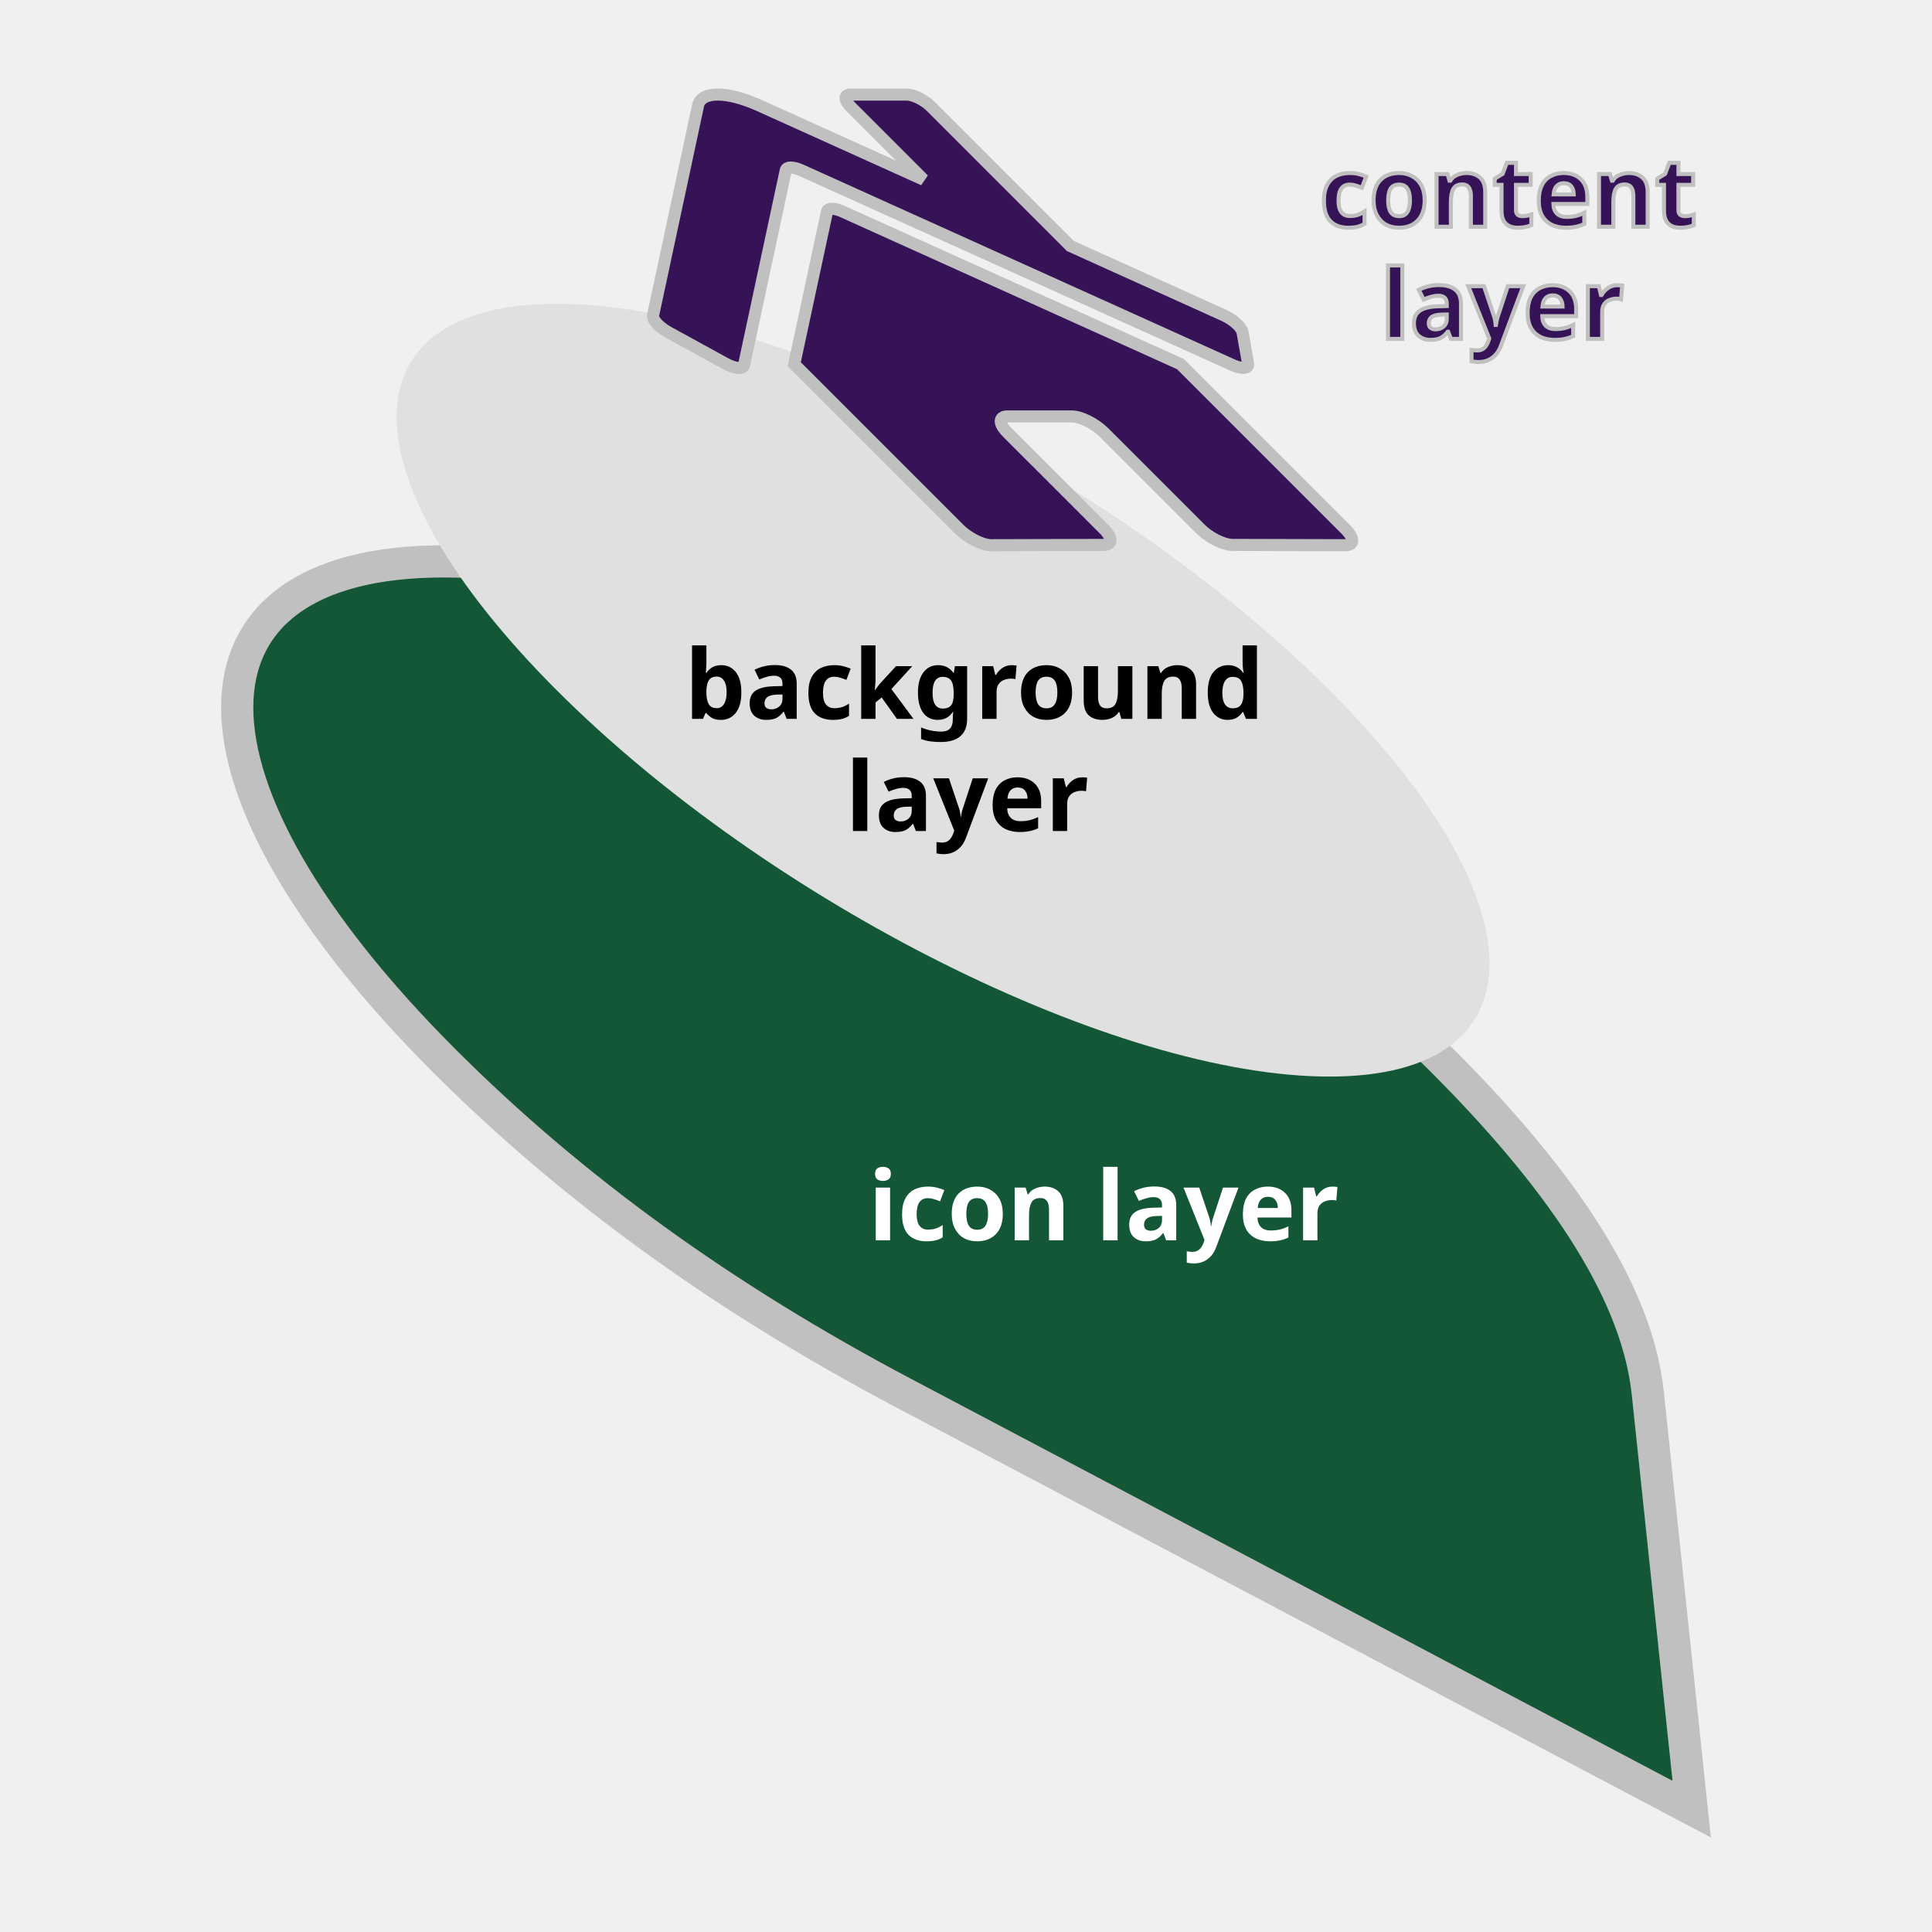
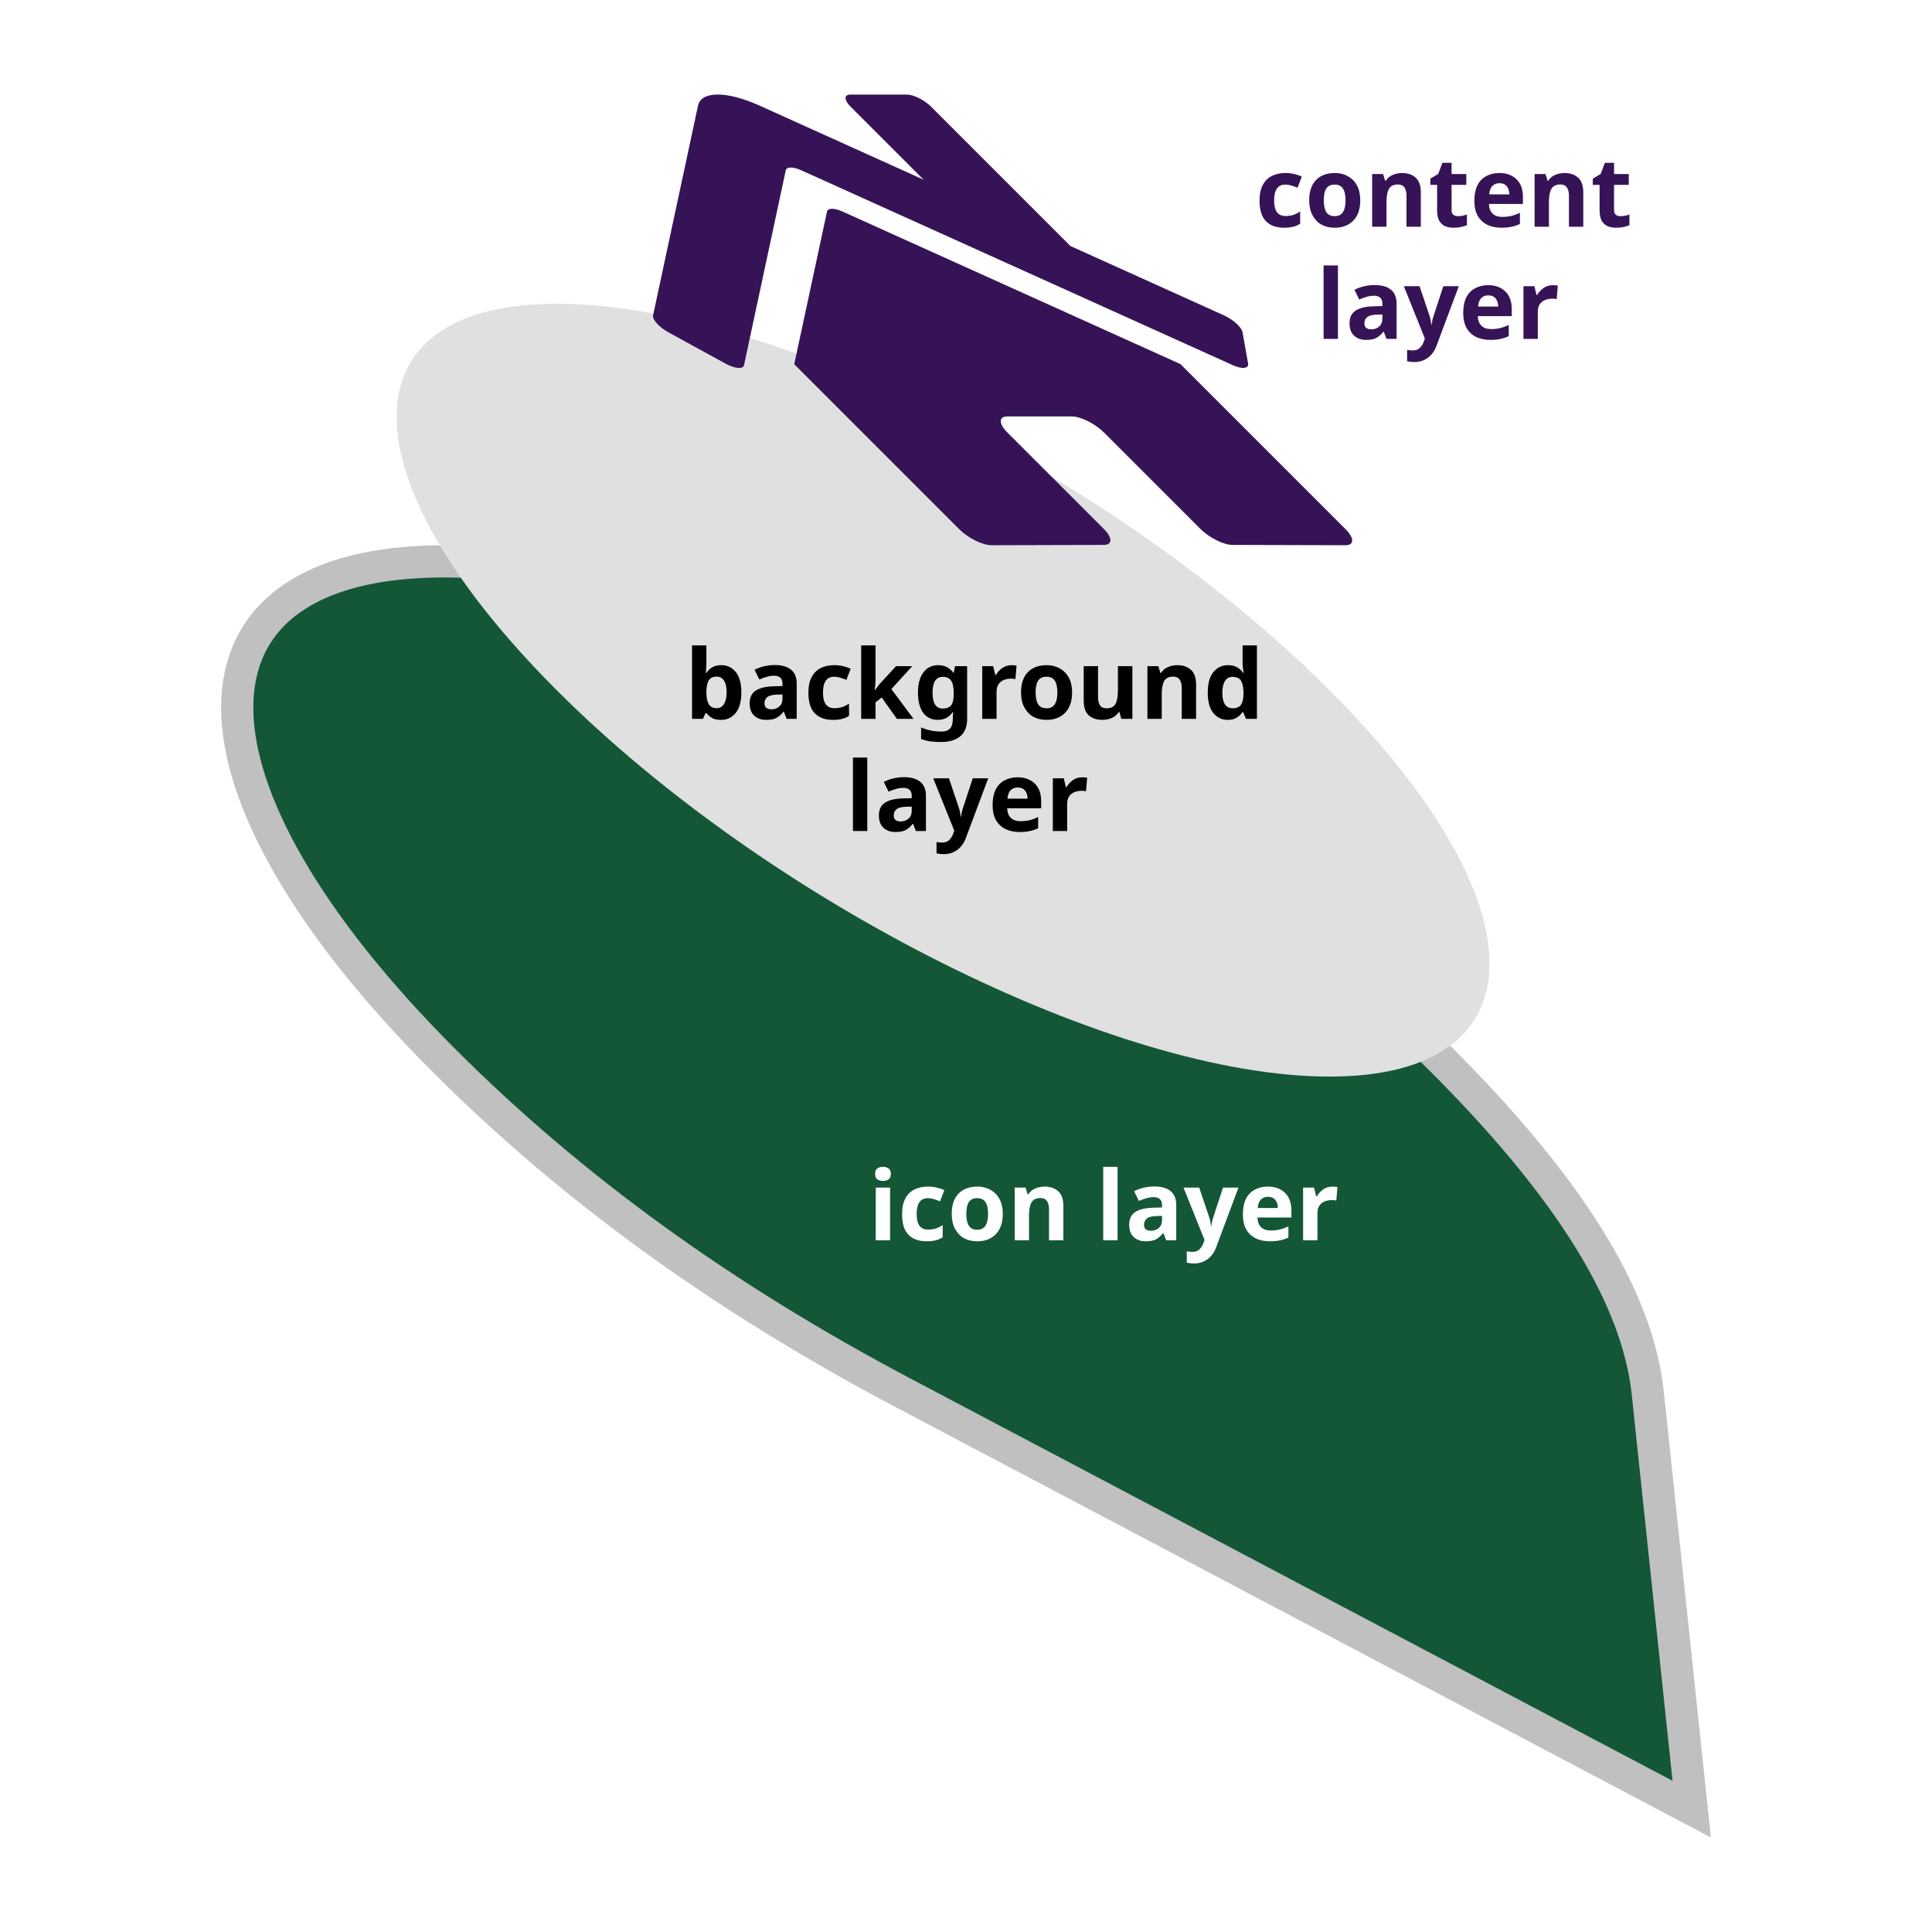
<svg xmlns="http://www.w3.org/2000/svg" width="240" height="240" viewBox="0 0 240 240" version="1.1" id="svg1">
  <defs id="defs1" />
+   <rect style="fill:#ffffff;fill-opacity:1;stroke:none;stroke-width:0.444;stroke-dasharray:none;stroke-opacity:1" id="blank" width="240" height="240" x="0" y="0" />
  <path fill="#000000" stroke="#808080" stroke-width="4" d="m 55.149,69.736 c -34.242,0 -34.242,27.758 0,62 15.907,15.907 34.66,29.477 57.121,41.333 l 97.879,51.667 -5.455,-51.667 c -1.252,-11.856 -9.638,-25.426 -25.545,-41.333 C 144.908,97.495 89.391,69.736 55.149,69.736 Z" id="icon-layer" style="fill:#135736;fill-opacity:1;stroke:#c0c0c0;stroke-opacity:1" />
  <ellipse fill="#ffffff" stroke-width="0" cx="31.413" cy="121.25" id="background-layer" transform="matrix(1,0,0.7071068,0.7071068,0,0)" rx="48" ry="67.882" style="fill:#e0e0e0;fill-opacity:1" />
-   <path d="m 102.737,26.272 -4.074,18.973 20.485,20.485 a 3.236,1.236 31.717 0 0 4,2 l 13.973,-0.038 a 3.236,1.236 31.717 0 0 -0.012,-2 L 125.146,53.731 a 3.236,1.236 31.717 0 1 0,-2 h 7.999 a 3.236,1.236 31.717 0 1 4,2 l 11.949,11.949 a 3.236,1.236 31.717 0 0 4.012,2.012 l 14.036,0.038 a 3.236,1.236 31.717 0 0 0,-2 L 146.644,45.232 104.649,26.272 a 2.467,0.942 31.717 0 0 -1.912,0 z M 152.031,39.171 132.97,30.559 115.66,13.249 a 2.427,0.927 31.717 0 0 -3,-1.5 h -6.999 a 2.427,0.927 31.717 0 0 0,1.5 l 9.074,9.074 -20.398,-9.211 a 9.707,3.708 31.717 0 0 -7.624,0 L 81.127,39.171 a 2.427,0.927 31.717 0 0 1.912,2.112 l 7.062,3.875 a 2.427,0.927 31.717 0 0 2.325,0.2 L 97.612,21.148 a 2.467,0.942 31.717 0 1 1.912,0 l 53.606,24.21 a 2.427,0.927 31.717 0 0 1.912,-0.2 l -0.687,-3.875 a 2.427,0.927 31.717 0 0 -2.325,-2.112 z" id="content-layer" style="fill:#361357;fill-opacity:1;stroke:#c0c0c0;stroke-width:1.5;stroke-dasharray:none;stroke-opacity:1" />
+   <path d="m 102.737,26.272 -4.074,18.973 20.485,20.485 a 3.236,1.236 31.717 0 0 4,2 l 13.973,-0.038 a 3.236,1.236 31.717 0 0 -0.012,-2 L 125.146,53.731 a 3.236,1.236 31.717 0 1 0,-2 h 7.999 a 3.236,1.236 31.717 0 1 4,2 l 11.949,11.949 a 3.236,1.236 31.717 0 0 4.012,2.012 l 14.036,0.038 a 3.236,1.236 31.717 0 0 0,-2 L 146.644,45.232 104.649,26.272 a 2.467,0.942 31.717 0 0 -1.912,0 z M 152.031,39.171 132.97,30.559 115.66,13.249 a 2.427,0.927 31.717 0 0 -3,-1.5 h -6.999 a 2.427,0.927 31.717 0 0 0,1.5 l 9.074,9.074 -20.398,-9.211 a 9.707,3.708 31.717 0 0 -7.624,0 L 81.127,39.171 a 2.427,0.927 31.717 0 0 1.912,2.112 l 7.062,3.875 a 2.427,0.927 31.717 0 0 2.325,0.2 L 97.612,21.148 a 2.467,0.942 31.717 0 1 1.912,0 l 53.606,24.21 a 2.427,0.927 31.717 0 0 1.912,-0.2 l -0.687,-3.875 a 2.427,0.927 31.717 0 0 -2.325,-2.112 z" id="content-layer" style="fill:#361357;fill-opacity:1;stroke:none;stroke-width:1.5;stroke-dasharray:none;stroke-opacity:1" />
  <text xml:space="preserve" style="font-style:normal;font-variant:normal;font-weight:bold;font-stretch:normal;font-size:12px;line-height:0px;font-family:'Noto Sans TC';-inkscape-font-specification:'Noto Sans TC Bold';fill:#ffffff;fill-opacity:1;stroke:none" x="107.852" y="154.074" id="text1">
    <tspan id="tspan1" x="107.852" y="154.074">icon layer</tspan>
  </text>
  <text xml:space="preserve" style="font-style:normal;font-variant:normal;font-weight:bold;font-stretch:normal;font-size:12px;line-height:0px;font-family:'Noto Sans TC';-inkscape-font-specification:'Noto Sans TC Bold';fill:#000000;fill-opacity:1;stroke:none" x="105.02" y="103.232" id="text2">
    <tspan id="tspan4" x="105.02" y="103.232">layer</tspan>
  </text>
  <text xml:space="preserve" style="font-style:normal;font-variant:normal;font-weight:bold;font-stretch:normal;font-size:12px;line-height:0px;font-family:'Noto Sans TC';-inkscape-font-specification:'Noto Sans TC Bold';fill:#000000;fill-opacity:1;stroke:none;stroke-width:1.5;stroke-dasharray:none;stroke-opacity:1" x="85.033" y="89.299" id="text3">
    <tspan id="tspan5" x="85.033" y="89.299">background</tspan>
  </text>
-   <text xml:space="preserve" style="font-style:normal;font-variant:normal;font-weight:bold;font-stretch:normal;font-size:12px;line-height:0px;font-family:'Noto Sans TC';-inkscape-font-specification:'Noto Sans TC Bold';fill:#361357;fill-opacity:1;stroke:#c0c0c0;stroke-width:0.5;stroke-dasharray:none;stroke-opacity:1" x="171.484" y="42.097" id="text4">
-     <tspan id="tspan4-4" x="171.484" y="42.097">layer</tspan>
+   <text xml:space="preserve" style="font-style:normal;font-variant:normal;font-weight:bold;font-stretch:normal;font-size:12px;line-height:0px;font-family:'Noto Sans TC';-inkscape-font-specification:'Noto Sans TC Bold';fill:#361357;fill-opacity:1;stroke:none;stroke-width:0.5;stroke-dasharray:none;stroke-opacity:1" x="163.484" y="42.097" id="text4">
+     <tspan id="tspan4-4" x="163.484" y="42.097">layer</tspan>
  </text>
-   <text xml:space="preserve" style="font-style:normal;font-variant:normal;font-weight:bold;font-stretch:normal;font-size:12px;line-height:0px;font-family:'Noto Sans TC';-inkscape-font-specification:'Noto Sans TC Bold';fill:#361357;fill-opacity:1;stroke:#c0c0c0;stroke-width:0.5;stroke-dasharray:none;stroke-opacity:1" x="163.919" y="28.163" id="text5">
-     <tspan id="tspan3-9" x="163.919" y="28.163">content</tspan>
+   <text xml:space="preserve" style="font-style:normal;font-variant:normal;font-weight:bold;font-stretch:normal;font-size:12px;line-height:0px;font-family:'Noto Sans TC';-inkscape-font-specification:'Noto Sans TC Bold';fill:#361357;fill-opacity:1;stroke:none;stroke-width:0.5;stroke-dasharray:none;stroke-opacity:1" x="155.919" y="28.163" id="text5">
+     <tspan id="tspan3-9" x="155.919" y="28.163">content</tspan>
  </text>
</svg>
